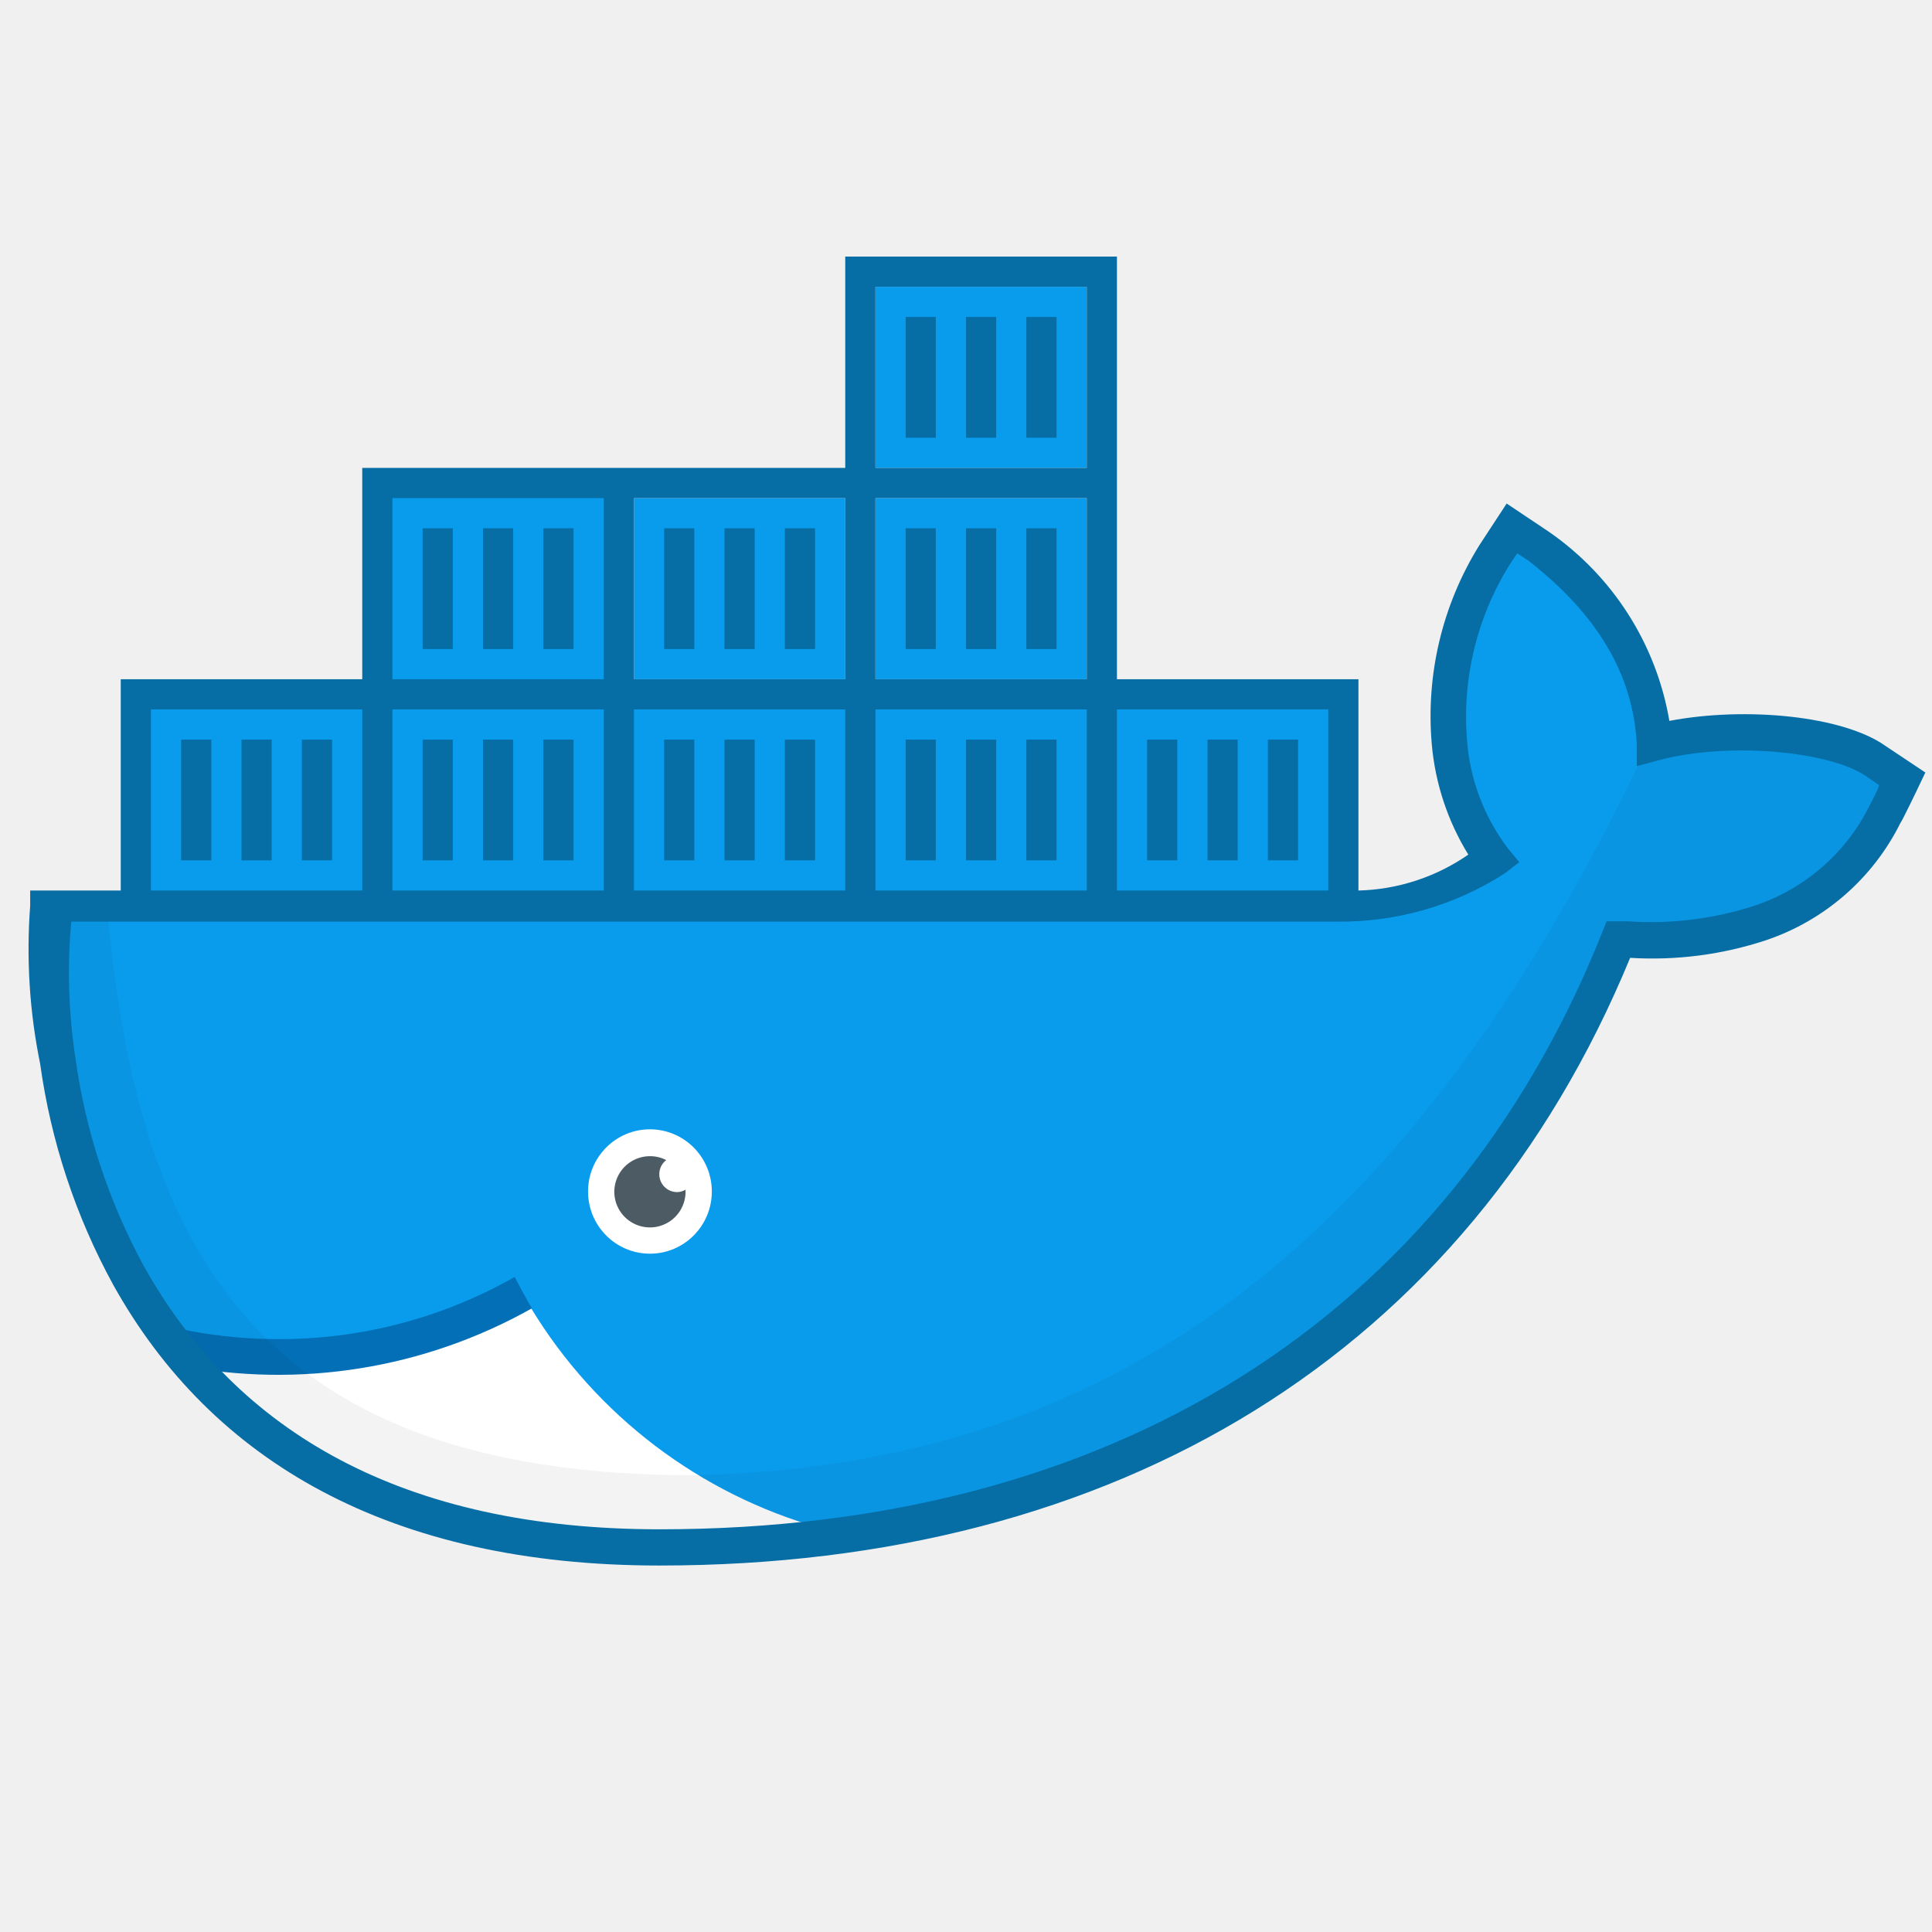
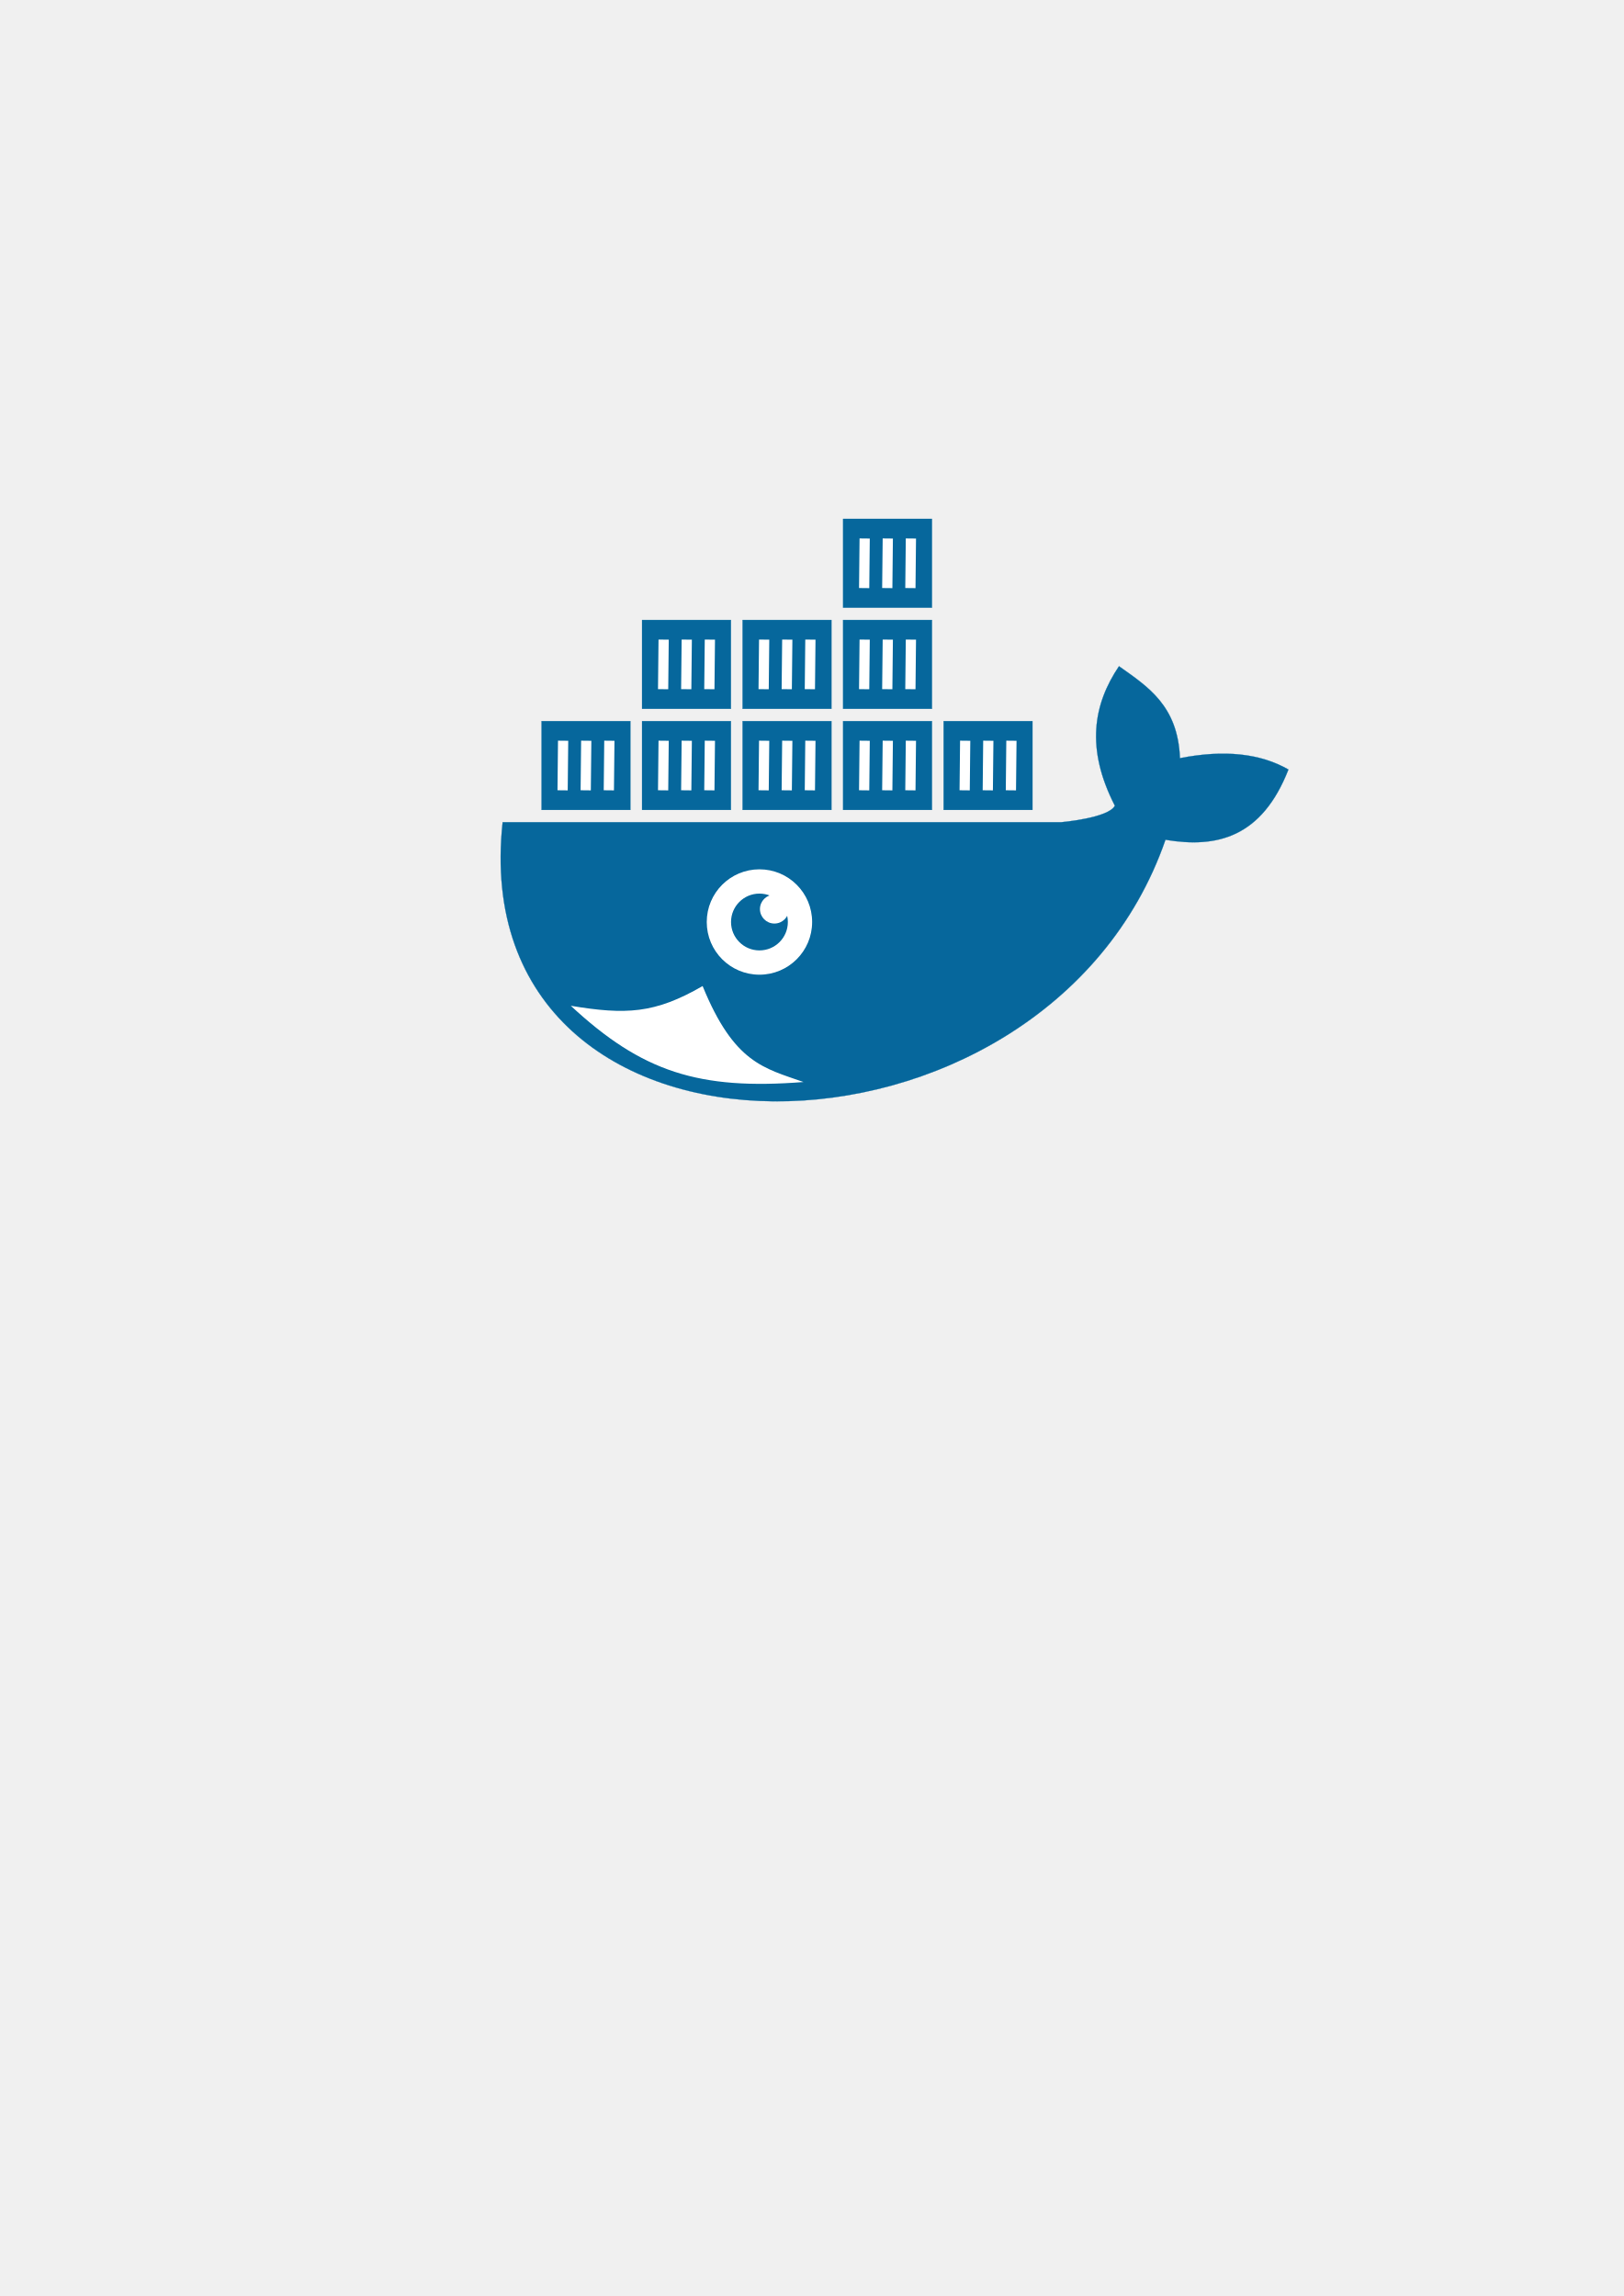
- <svg xmlns="http://www.w3.org/2000/svg" id="Layer_1" data-name="Layer 1" viewBox="0 0 64 64">
-   <defs>
-     <style>
-       .cls-1, .cls-2 {
-         fill: none;
-       }
- 
-       .cls-1 {
-         clip-rule: evenodd;
-       }
- 
-       .cls-3, .cls-4 {
-         fill: #099cec;
-       }
- 
-       .cls-10, .cls-4, .cls-8 {
-         fill-rule: evenodd;
-       }
- 
-       .cls-5 {
-         clip-path: url(#clip-path);
-       }
- 
-       .cls-6 {
-         clip-path: url(#clip-path-2);
-       }
- 
-       .cls-7 {
-         fill: #fff;
-       }
- 
-       .cls-8 {
-         fill: #026fb6;
-       }
- 
-       .cls-9 {
-         fill: #4d5c64;
-       }
- 
-       .cls-10 {
-         opacity: 0.05;
-       }
- 
-       .cls-11 {
-         fill: #066da5;
-       }
-     </style>
-     <clipPath id="clip-path">
-       <path class="cls-1" d="M17.59,43.33a36.52,36.52,0,0,1-11,1.86c3.6,3,10,8.67,20.59,5.43A16.43,16.43,0,0,1,17.59,43.33Z" />
-     </clipPath>
-     <clipPath id="clip-path-2">
-       <rect class="cls-2" x="-31.63" y="-14.75" width="120" height="120" />
-     </clipPath>
-   </defs>
-   <g>
-     <g>
-       <rect class="cls-3" x="29" y="16.5" width="7" height="6" />
-       <rect class="cls-3" x="21" y="16.5" width="7" height="6" />
-       <rect class="cls-3" x="29" y="9.5" width="7" height="6" />
-       <path class="cls-4" d="M62.34,25.3C61,24.4,57.53,24,55,24.7c-.14-2.53-1.44-4.66-3.82-6.51l-.88-.59-.59.89a10.14,10.14,0,0,0-1.47,6.22,7.4,7.4,0,0,0,1.47,3.85A9.66,9.66,0,0,1,44.11,30H2c-.75,4.44.53,21.32,20,21.32,14.45,0,26.33-6.5,31.76-20.13,1.79,0,6.51.32,8.82-4.15.06-.08.59-1.18.59-1.18Z" />
+ <svg xmlns="http://www.w3.org/2000/svg" width="210mm" height="297mm" viewBox="0 0 210 297" version="1.1" id="svg8">
+   <defs id="defs2" />
+   <g id="layer1">
+     <path style="opacity:1;fill:#06679c;fill-opacity:1;stroke:#066ca4;stroke-width:0.026;stroke-linecap:butt;stroke-linejoin:round;stroke-miterlimit:4;stroke-dasharray:none;stroke-dashoffset:0;stroke-opacity:1;paint-order:fill markers stroke" d="m 65.009,106.358 72.23,10e-6 c 0,0 6.147,-0.535 6.949,-2.138 -3.796,-7.404 -2.776,-13.123 0.535,-18.041 3.727,2.646 7.619,5.094 7.884,11.893 5.756,-1.128 10.414,-0.61 14.032,1.47 -3.444,8.807 -9.27,10.2 -15.903,9.087 -15.574,44.98 -90.939,45.998 -85.727,-2.272 z" id="path826-6" />
+     <path style="opacity:1;fill:#ffffff;fill-opacity:1;stroke:none;stroke-width:0.026;stroke-linecap:butt;stroke-linejoin:round;stroke-miterlimit:4;stroke-dasharray:none;stroke-dashoffset:0;stroke-opacity:1;paint-order:fill markers stroke" d="m 90.872,127.551 c -6.205,3.591 -9.951,3.73 -17.046,2.553 9.19,8.54 16.535,10.927 30.092,9.861 -5.102,-1.808 -8.969,-2.423 -13.046,-12.414 z" id="path826" />
+     <circle style="opacity:1;fill:#ffffff;fill-opacity:1;stroke:none;stroke-width:0.026;stroke-linecap:butt;stroke-linejoin:round;stroke-miterlimit:4;stroke-dasharray:none;stroke-dashoffset:0;stroke-opacity:1;paint-order:fill markers stroke" id="path848" cx="98.222" cy="119.266" r="6.815" />
+     <circle style="opacity:1;fill:#06679c;fill-opacity:1;stroke:none;stroke-width:0.014;stroke-linecap:butt;stroke-linejoin:round;stroke-miterlimit:4;stroke-dasharray:none;stroke-dashoffset:0;stroke-opacity:1;paint-order:fill markers stroke" id="path848-3" cx="98.222" cy="119.266" r="3.675" />
+     <circle style="opacity:1;fill:#ffffff;fill-opacity:1;stroke:none;stroke-width:0.007;stroke-linecap:butt;stroke-linejoin:round;stroke-miterlimit:4;stroke-dasharray:none;stroke-dashoffset:0;stroke-opacity:1;paint-order:fill markers stroke" id="path848-3-9" cx="100.159" cy="117.595" r="1.871" />
+     <g id="g926" transform="translate(-1.5875,-1.264999)">
+       <rect y="94.543" x="71.628" height="11.493" width="11.493" id="rect880" style="opacity:1;fill:#06679c;fill-opacity:1;stroke:#066ca4;stroke-width:0.026;stroke-linecap:butt;stroke-linejoin:round;stroke-miterlimit:4;stroke-dasharray:none;stroke-dashoffset:0;stroke-opacity:1;paint-order:fill markers stroke" />
+       <path id="path891" d="m 74.418,97.082 -0.067,6.414" style="opacity:1;fill:#ffffff;fill-opacity:1;stroke:#ffffff;stroke-width:1.323;stroke-linecap:butt;stroke-linejoin:round;stroke-miterlimit:4;stroke-dasharray:none;stroke-dashoffset:0;stroke-opacity:1;paint-order:fill markers stroke" />
+       <path id="path891-3" d="m 77.408,97.082 -0.067,6.414" style="opacity:1;fill:#ffffff;fill-opacity:1;stroke:#ffffff;stroke-width:1.323;stroke-linecap:butt;stroke-linejoin:round;stroke-miterlimit:4;stroke-dasharray:none;stroke-dashoffset:0;stroke-opacity:1;paint-order:fill markers stroke" />
+       <path id="path891-9" d="m 80.398,97.082 -0.067,6.414" style="opacity:1;fill:#ffffff;fill-opacity:1;stroke:#ffffff;stroke-width:1.323;stroke-linecap:butt;stroke-linejoin:round;stroke-miterlimit:4;stroke-dasharray:none;stroke-dashoffset:0;stroke-opacity:1;paint-order:fill markers stroke" />
    </g>
-     <g class="cls-5">
-       <g class="cls-6">
-         <rect class="cls-7" x="3.6" y="40.39" width="26.47" height="14.14" />
-       </g>
+     <g transform="translate(11.41272,-1.264999)" id="g926-9">
+       <rect y="94.543" x="71.628" height="11.493" width="11.493" id="rect880-3" style="opacity:1;fill:#06679c;fill-opacity:1;stroke:#066ca4;stroke-width:0.026;stroke-linecap:butt;stroke-linejoin:round;stroke-miterlimit:4;stroke-dasharray:none;stroke-dashoffset:0;stroke-opacity:1;paint-order:fill markers stroke" />
+       <path id="path891-6" d="m 74.418,97.082 -0.067,6.414" style="opacity:1;fill:#ffffff;fill-opacity:1;stroke:#ffffff;stroke-width:1.323;stroke-linecap:butt;stroke-linejoin:round;stroke-miterlimit:4;stroke-dasharray:none;stroke-dashoffset:0;stroke-opacity:1;paint-order:fill markers stroke" />
+       <path id="path891-3-4" d="m 77.408,97.082 -0.067,6.414" style="opacity:1;fill:#ffffff;fill-opacity:1;stroke:#ffffff;stroke-width:1.323;stroke-linecap:butt;stroke-linejoin:round;stroke-miterlimit:4;stroke-dasharray:none;stroke-dashoffset:0;stroke-opacity:1;paint-order:fill markers stroke" />
+       <path id="path891-9-0" d="m 80.398,97.082 -0.067,6.414" style="opacity:1;fill:#ffffff;fill-opacity:1;stroke:#ffffff;stroke-width:1.323;stroke-linecap:butt;stroke-linejoin:round;stroke-miterlimit:4;stroke-dasharray:none;stroke-dashoffset:0;stroke-opacity:1;paint-order:fill markers stroke" />
    </g>
-     <path class="cls-8" d="M17.05,42.3a15.74,15.74,0,0,1-7.82,2.06,15.91,15.91,0,0,1-4.16-.55l.84,1.41a17.12,17.12,0,0,0,11.71-1.88C17.42,43,17.23,42.65,17.05,42.3Z" />
-     <ellipse class="cls-7" cx="21.53" cy="39.47" rx="2.05" ry="2.06" />
-     <path class="cls-9" d="M21.84,38.89a.58.58,0,0,1,.23-.46,1.15,1.15,0,0,0-.53-.13,1.18,1.18,0,1,0,1.17,1.18s0,0,0-.07a.57.57,0,0,1-.27.08A.59.59,0,0,1,21.84,38.89Z" />
-     <path class="cls-10" d="M62.17,25.19c-1.32-.89-4.94-1.3-7.36-.6l-.54.76C46.39,41.67,36.53,48.56,23,48.87c-14.7,0-18.38-7.79-19.41-18.36H1.28C1,35,2.12,51.29,21.73,51.29c14.47,0,26.38-6.48,31.88-20.1,1.79,0,6.79,0,9-4.44l.45-.95Z" />
-     <g>
-       <rect class="cls-11" x="30" y="10.5" width="1" height="4" />
-       <rect class="cls-11" x="32" y="10.5" width="1" height="4" />
-       <rect class="cls-11" x="34" y="10.5" width="1" height="4" />
-       <rect class="cls-11" x="30" y="17.5" width="1" height="4" />
-       <rect class="cls-11" x="32" y="17.5" width="1" height="4" />
-       <rect class="cls-11" x="34" y="17.5" width="1" height="4" />
-       <rect class="cls-11" x="22" y="17.5" width="1" height="4" />
-       <rect class="cls-11" x="24" y="17.5" width="1" height="4" />
-       <rect class="cls-11" x="26" y="17.5" width="1" height="4" />
-       <path class="cls-11" d="M62.46,24.71c-1.41-1-4.63-1.31-7.16-.83a9.57,9.57,0,0,0-4-6.27l-1.39-.93L49,18.07a10.72,10.72,0,0,0-1.57,6.59,8.36,8.36,0,0,0,1.21,3.65A6.68,6.68,0,0,1,45,29.5v-7H37V8.5H28v7H12v7H4v7H1V30a19,19,0,0,0,.33,5.24,21.34,21.34,0,0,0,2.42,7.32c3.26,5.86,9.19,9.3,18.09,9.3,15.15,0,26.75-7,32.16-20.13a12,12,0,0,0,4.52-.59,7.73,7.73,0,0,0,4.43-3.87c.06-.09.14-.26.32-.62l.2-.41.09-.19.22-.46ZM29,9.5h7v6H29Zm0,7h7v6H29Zm-1,6H21v-6h7m34.2,9.65-.18.37-.1.19A6.56,6.56,0,0,1,58.13,30a11.09,11.09,0,0,1-4.2.52h-.71l-.15.38c-5.15,12.9-16.38,19.76-31.22,19.76-8.48,0-14-3.21-17.07-8.69A20.17,20.17,0,0,1,2.5,35.06a18.8,18.8,0,0,1-.14-4.53H44.25a10.07,10.07,0,0,0,5.6-1.6l.48-.37-.39-.47a6.77,6.77,0,0,1-1.34-3.53A9.52,9.52,0,0,1,50,18.72l.26-.39.38.25c2.28,1.78,3.46,3.77,3.58,6.07l0,.73.7-.19c2.29-.62,5.64-.32,6.88.51l.45.31Z" />
+     <g transform="translate(24.41291,-1.264999)" id="g926-3">
+       <rect y="94.543" x="71.628" height="11.493" width="11.493" id="rect880-1" style="opacity:1;fill:#06679c;fill-opacity:1;stroke:#066ca4;stroke-width:0.026;stroke-linecap:butt;stroke-linejoin:round;stroke-miterlimit:4;stroke-dasharray:none;stroke-dashoffset:0;stroke-opacity:1;paint-order:fill markers stroke" />
+       <path id="path891-2" d="m 74.418,97.082 -0.067,6.414" style="opacity:1;fill:#ffffff;fill-opacity:1;stroke:#ffffff;stroke-width:1.323;stroke-linecap:butt;stroke-linejoin:round;stroke-miterlimit:4;stroke-dasharray:none;stroke-dashoffset:0;stroke-opacity:1;paint-order:fill markers stroke" />
+       <path id="path891-3-2" d="m 77.408,97.082 -0.067,6.414" style="opacity:1;fill:#ffffff;fill-opacity:1;stroke:#ffffff;stroke-width:1.323;stroke-linecap:butt;stroke-linejoin:round;stroke-miterlimit:4;stroke-dasharray:none;stroke-dashoffset:0;stroke-opacity:1;paint-order:fill markers stroke" />
+       <path id="path891-9-1" d="m 80.398,97.082 -0.067,6.414" style="opacity:1;fill:#ffffff;fill-opacity:1;stroke:#ffffff;stroke-width:1.323;stroke-linecap:butt;stroke-linejoin:round;stroke-miterlimit:4;stroke-dasharray:none;stroke-dashoffset:0;stroke-opacity:1;paint-order:fill markers stroke" />
+     </g>
+     <g transform="translate(37.41312,-1.264999)" id="g926-6">
+       <rect y="94.543" x="71.628" height="11.493" width="11.493" id="rect880-6" style="opacity:1;fill:#06679c;fill-opacity:1;stroke:#066ca4;stroke-width:0.026;stroke-linecap:butt;stroke-linejoin:round;stroke-miterlimit:4;stroke-dasharray:none;stroke-dashoffset:0;stroke-opacity:1;paint-order:fill markers stroke" />
+       <path id="path891-60" d="m 74.418,97.082 -0.067,6.414" style="opacity:1;fill:#ffffff;fill-opacity:1;stroke:#ffffff;stroke-width:1.323;stroke-linecap:butt;stroke-linejoin:round;stroke-miterlimit:4;stroke-dasharray:none;stroke-dashoffset:0;stroke-opacity:1;paint-order:fill markers stroke" />
+       <path id="path891-3-1" d="m 77.408,97.082 -0.067,6.414" style="opacity:1;fill:#ffffff;fill-opacity:1;stroke:#ffffff;stroke-width:1.323;stroke-linecap:butt;stroke-linejoin:round;stroke-miterlimit:4;stroke-dasharray:none;stroke-dashoffset:0;stroke-opacity:1;paint-order:fill markers stroke" />
+       <path id="path891-9-5" d="m 80.398,97.082 -0.067,6.414" style="opacity:1;fill:#ffffff;fill-opacity:1;stroke:#ffffff;stroke-width:1.323;stroke-linecap:butt;stroke-linejoin:round;stroke-miterlimit:4;stroke-dasharray:none;stroke-dashoffset:0;stroke-opacity:1;paint-order:fill markers stroke" />
+     </g>
+     <g transform="translate(50.41332,-1.264999)" id="g926-0">
+       <rect y="94.543" x="71.628" height="11.493" width="11.493" id="rect880-4" style="opacity:1;fill:#06679c;fill-opacity:1;stroke:#066ca4;stroke-width:0.026;stroke-linecap:butt;stroke-linejoin:round;stroke-miterlimit:4;stroke-dasharray:none;stroke-dashoffset:0;stroke-opacity:1;paint-order:fill markers stroke" />
+       <path id="path891-0" d="m 74.418,97.082 -0.067,6.414" style="opacity:1;fill:#ffffff;fill-opacity:1;stroke:#ffffff;stroke-width:1.323;stroke-linecap:butt;stroke-linejoin:round;stroke-miterlimit:4;stroke-dasharray:none;stroke-dashoffset:0;stroke-opacity:1;paint-order:fill markers stroke" />
+       <path id="path891-3-6" d="m 77.408,97.082 -0.067,6.414" style="opacity:1;fill:#ffffff;fill-opacity:1;stroke:#ffffff;stroke-width:1.323;stroke-linecap:butt;stroke-linejoin:round;stroke-miterlimit:4;stroke-dasharray:none;stroke-dashoffset:0;stroke-opacity:1;paint-order:fill markers stroke" />
+       <path id="path891-9-6" d="m 80.398,97.082 -0.067,6.414" style="opacity:1;fill:#ffffff;fill-opacity:1;stroke:#ffffff;stroke-width:1.323;stroke-linecap:butt;stroke-linejoin:round;stroke-miterlimit:4;stroke-dasharray:none;stroke-dashoffset:0;stroke-opacity:1;paint-order:fill markers stroke" />
+     </g>
+     <g transform="translate(11.41272,-14.34509)" id="g926-9-8">
+       <rect y="94.543" x="71.628" height="11.493" width="11.493" id="rect880-3-6" style="opacity:1;fill:#06679c;fill-opacity:1;stroke:#066ca4;stroke-width:0.026;stroke-linecap:butt;stroke-linejoin:round;stroke-miterlimit:4;stroke-dasharray:none;stroke-dashoffset:0;stroke-opacity:1;paint-order:fill markers stroke" />
+       <path id="path891-6-5" d="m 74.418,97.082 -0.067,6.414" style="opacity:1;fill:#ffffff;fill-opacity:1;stroke:#ffffff;stroke-width:1.323;stroke-linecap:butt;stroke-linejoin:round;stroke-miterlimit:4;stroke-dasharray:none;stroke-dashoffset:0;stroke-opacity:1;paint-order:fill markers stroke" />
+       <path id="path891-3-4-2" d="m 77.408,97.082 -0.067,6.414" style="opacity:1;fill:#ffffff;fill-opacity:1;stroke:#ffffff;stroke-width:1.323;stroke-linecap:butt;stroke-linejoin:round;stroke-miterlimit:4;stroke-dasharray:none;stroke-dashoffset:0;stroke-opacity:1;paint-order:fill markers stroke" />
+       <path id="path891-9-0-8" d="m 80.398,97.082 -0.067,6.414" style="opacity:1;fill:#ffffff;fill-opacity:1;stroke:#ffffff;stroke-width:1.323;stroke-linecap:butt;stroke-linejoin:round;stroke-miterlimit:4;stroke-dasharray:none;stroke-dashoffset:0;stroke-opacity:1;paint-order:fill markers stroke" />
+     </g>
+     <g transform="translate(24.41291,-14.34509)" id="g926-3-3">
+       <rect y="94.543" x="71.628" height="11.493" width="11.493" id="rect880-1-0" style="opacity:1;fill:#06679c;fill-opacity:1;stroke:#066ca4;stroke-width:0.026;stroke-linecap:butt;stroke-linejoin:round;stroke-miterlimit:4;stroke-dasharray:none;stroke-dashoffset:0;stroke-opacity:1;paint-order:fill markers stroke" />
+       <path id="path891-2-9" d="m 74.418,97.082 -0.067,6.414" style="opacity:1;fill:#ffffff;fill-opacity:1;stroke:#ffffff;stroke-width:1.323;stroke-linecap:butt;stroke-linejoin:round;stroke-miterlimit:4;stroke-dasharray:none;stroke-dashoffset:0;stroke-opacity:1;paint-order:fill markers stroke" />
+       <path id="path891-3-2-5" d="m 77.408,97.082 -0.067,6.414" style="opacity:1;fill:#ffffff;fill-opacity:1;stroke:#ffffff;stroke-width:1.323;stroke-linecap:butt;stroke-linejoin:round;stroke-miterlimit:4;stroke-dasharray:none;stroke-dashoffset:0;stroke-opacity:1;paint-order:fill markers stroke" />
+       <path id="path891-9-1-3" d="m 80.398,97.082 -0.067,6.414" style="opacity:1;fill:#ffffff;fill-opacity:1;stroke:#ffffff;stroke-width:1.323;stroke-linecap:butt;stroke-linejoin:round;stroke-miterlimit:4;stroke-dasharray:none;stroke-dashoffset:0;stroke-opacity:1;paint-order:fill markers stroke" />
+     </g>
+     <g transform="translate(37.41312,-14.34509)" id="g926-6-9">
+       <rect y="94.543" x="71.628" height="11.493" width="11.493" id="rect880-6-0" style="opacity:1;fill:#06679c;fill-opacity:1;stroke:#066ca4;stroke-width:0.026;stroke-linecap:butt;stroke-linejoin:round;stroke-miterlimit:4;stroke-dasharray:none;stroke-dashoffset:0;stroke-opacity:1;paint-order:fill markers stroke" />
+       <path id="path891-60-3" d="m 74.418,97.082 -0.067,6.414" style="opacity:1;fill:#ffffff;fill-opacity:1;stroke:#ffffff;stroke-width:1.323;stroke-linecap:butt;stroke-linejoin:round;stroke-miterlimit:4;stroke-dasharray:none;stroke-dashoffset:0;stroke-opacity:1;paint-order:fill markers stroke" />
+       <path id="path891-3-1-3" d="m 77.408,97.082 -0.067,6.414" style="opacity:1;fill:#ffffff;fill-opacity:1;stroke:#ffffff;stroke-width:1.323;stroke-linecap:butt;stroke-linejoin:round;stroke-miterlimit:4;stroke-dasharray:none;stroke-dashoffset:0;stroke-opacity:1;paint-order:fill markers stroke" />
+       <path id="path891-9-5-5" d="m 80.398,97.082 -0.067,6.414" style="opacity:1;fill:#ffffff;fill-opacity:1;stroke:#ffffff;stroke-width:1.323;stroke-linecap:butt;stroke-linejoin:round;stroke-miterlimit:4;stroke-dasharray:none;stroke-dashoffset:0;stroke-opacity:1;paint-order:fill markers stroke" />
+     </g>
+     <g transform="translate(37.41312,-27.42518)" id="g926-6-9-6">
+       <rect y="94.543" x="71.628" height="11.493" width="11.493" id="rect880-6-0-0" style="opacity:1;fill:#06679c;fill-opacity:1;stroke:#066ca4;stroke-width:0.026;stroke-linecap:butt;stroke-linejoin:round;stroke-miterlimit:4;stroke-dasharray:none;stroke-dashoffset:0;stroke-opacity:1;paint-order:fill markers stroke" />
+       <path id="path891-60-3-8" d="m 74.418,97.082 -0.067,6.414" style="opacity:1;fill:#ffffff;fill-opacity:1;stroke:#ffffff;stroke-width:1.323;stroke-linecap:butt;stroke-linejoin:round;stroke-miterlimit:4;stroke-dasharray:none;stroke-dashoffset:0;stroke-opacity:1;paint-order:fill markers stroke" />
+       <path id="path891-3-1-3-4" d="m 77.408,97.082 -0.067,6.414" style="opacity:1;fill:#ffffff;fill-opacity:1;stroke:#ffffff;stroke-width:1.323;stroke-linecap:butt;stroke-linejoin:round;stroke-miterlimit:4;stroke-dasharray:none;stroke-dashoffset:0;stroke-opacity:1;paint-order:fill markers stroke" />
+       <path id="path891-9-5-5-0" d="m 80.398,97.082 -0.067,6.414" style="opacity:1;fill:#ffffff;fill-opacity:1;stroke:#ffffff;stroke-width:1.323;stroke-linecap:butt;stroke-linejoin:round;stroke-miterlimit:4;stroke-dasharray:none;stroke-dashoffset:0;stroke-opacity:1;paint-order:fill markers stroke" />
    </g>
  </g>
-   <rect class="cls-3" x="13" y="16.5" width="7" height="6" />
-   <rect class="cls-11" x="14" y="17.5" width="1" height="4" />
-   <rect class="cls-11" x="16" y="17.5" width="1" height="4" />
-   <rect class="cls-11" x="18" y="17.5" width="1" height="4" />
-   <rect class="cls-3" x="29" y="23.5" width="7" height="6" />
-   <rect class="cls-11" x="30" y="24.5" width="1" height="4" />
-   <rect class="cls-11" x="32" y="24.5" width="1" height="4" />
-   <rect class="cls-11" x="34" y="24.5" width="1" height="4" />
-   <rect class="cls-3" x="21" y="23.5" width="7" height="6" />
-   <rect class="cls-11" x="22" y="24.5" width="1" height="4" />
-   <rect class="cls-11" x="24" y="24.5" width="1" height="4" />
-   <rect class="cls-11" x="26" y="24.5" width="1" height="4" />
-   <rect class="cls-3" x="13" y="23.5" width="7" height="6" />
-   <rect class="cls-11" x="14" y="24.5" width="1" height="4" />
-   <rect class="cls-11" x="16" y="24.5" width="1" height="4" />
-   <rect class="cls-11" x="18" y="24.5" width="1" height="4" />
-   <rect class="cls-3" x="5" y="23.5" width="7" height="6" />
-   <rect class="cls-11" x="6" y="24.5" width="1" height="4" />
-   <rect class="cls-11" x="8" y="24.5" width="1" height="4" />
-   <rect class="cls-11" x="10" y="24.5" width="1" height="4" />
-   <rect class="cls-3" x="37" y="23.5" width="7" height="6" />
-   <rect class="cls-11" x="38" y="24.5" width="1" height="4" />
-   <rect class="cls-11" x="40" y="24.5" width="1" height="4" />
-   <rect class="cls-11" x="42" y="24.5" width="1" height="4" />
</svg>
